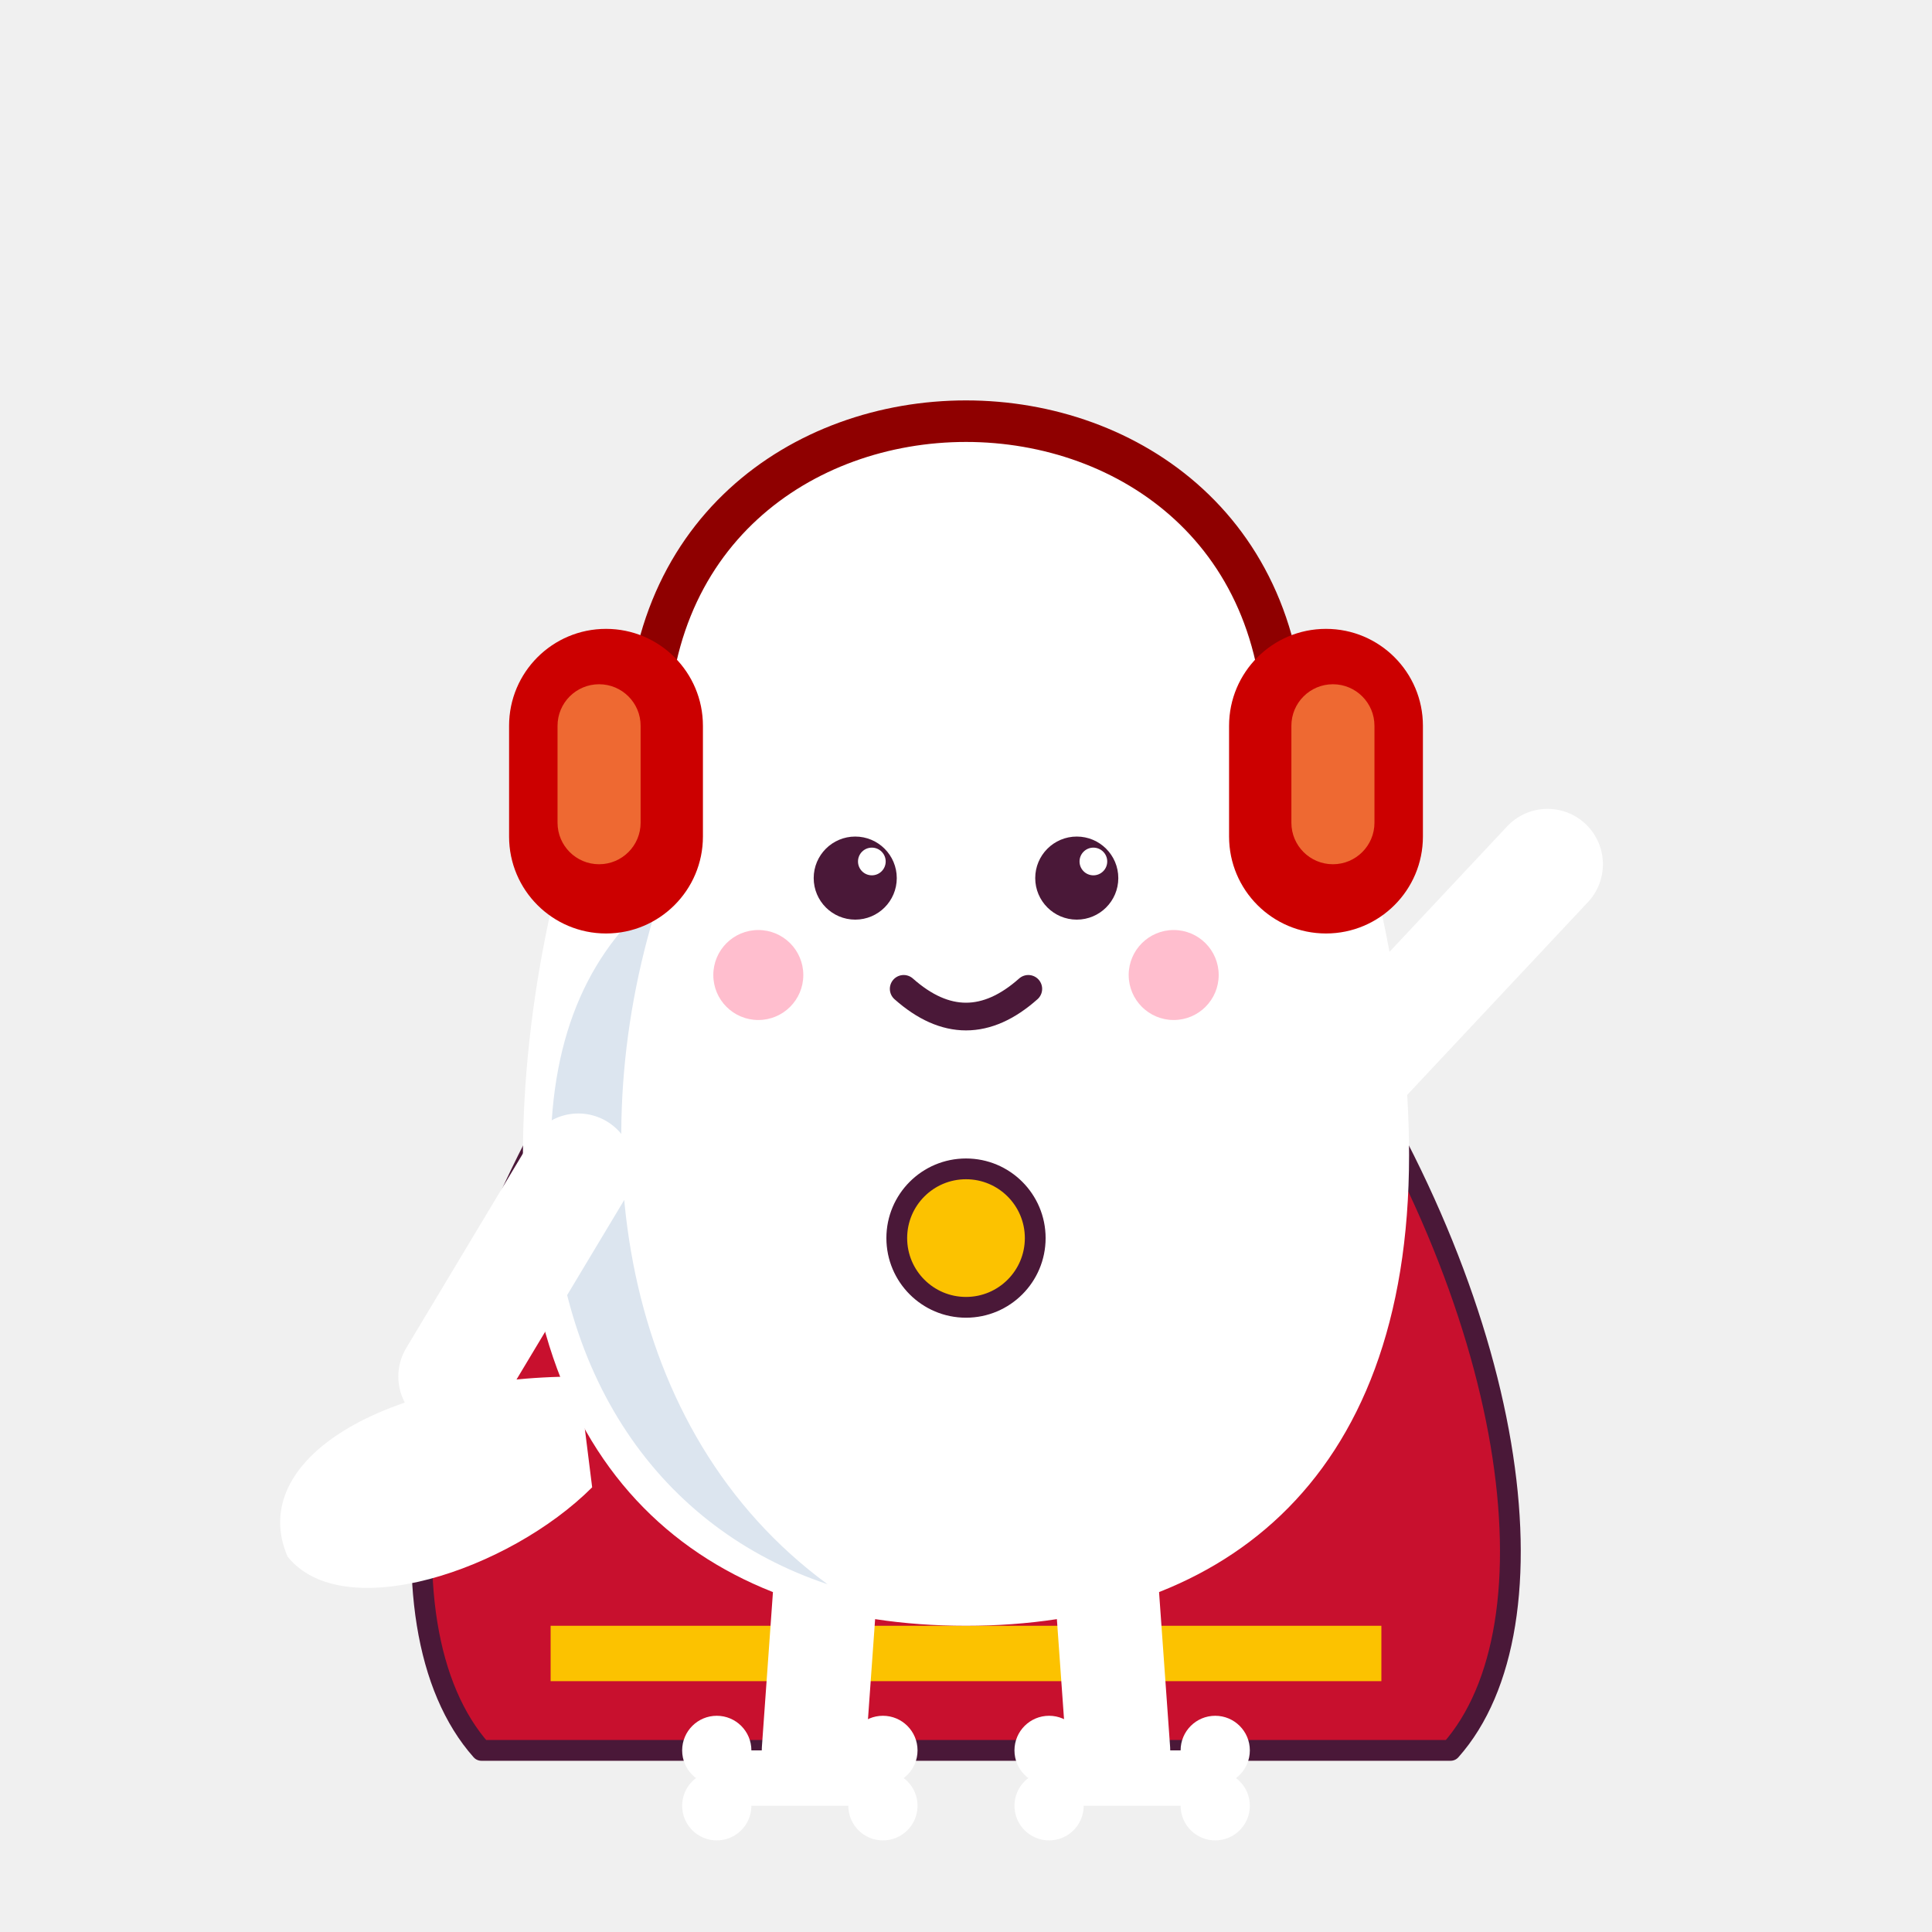
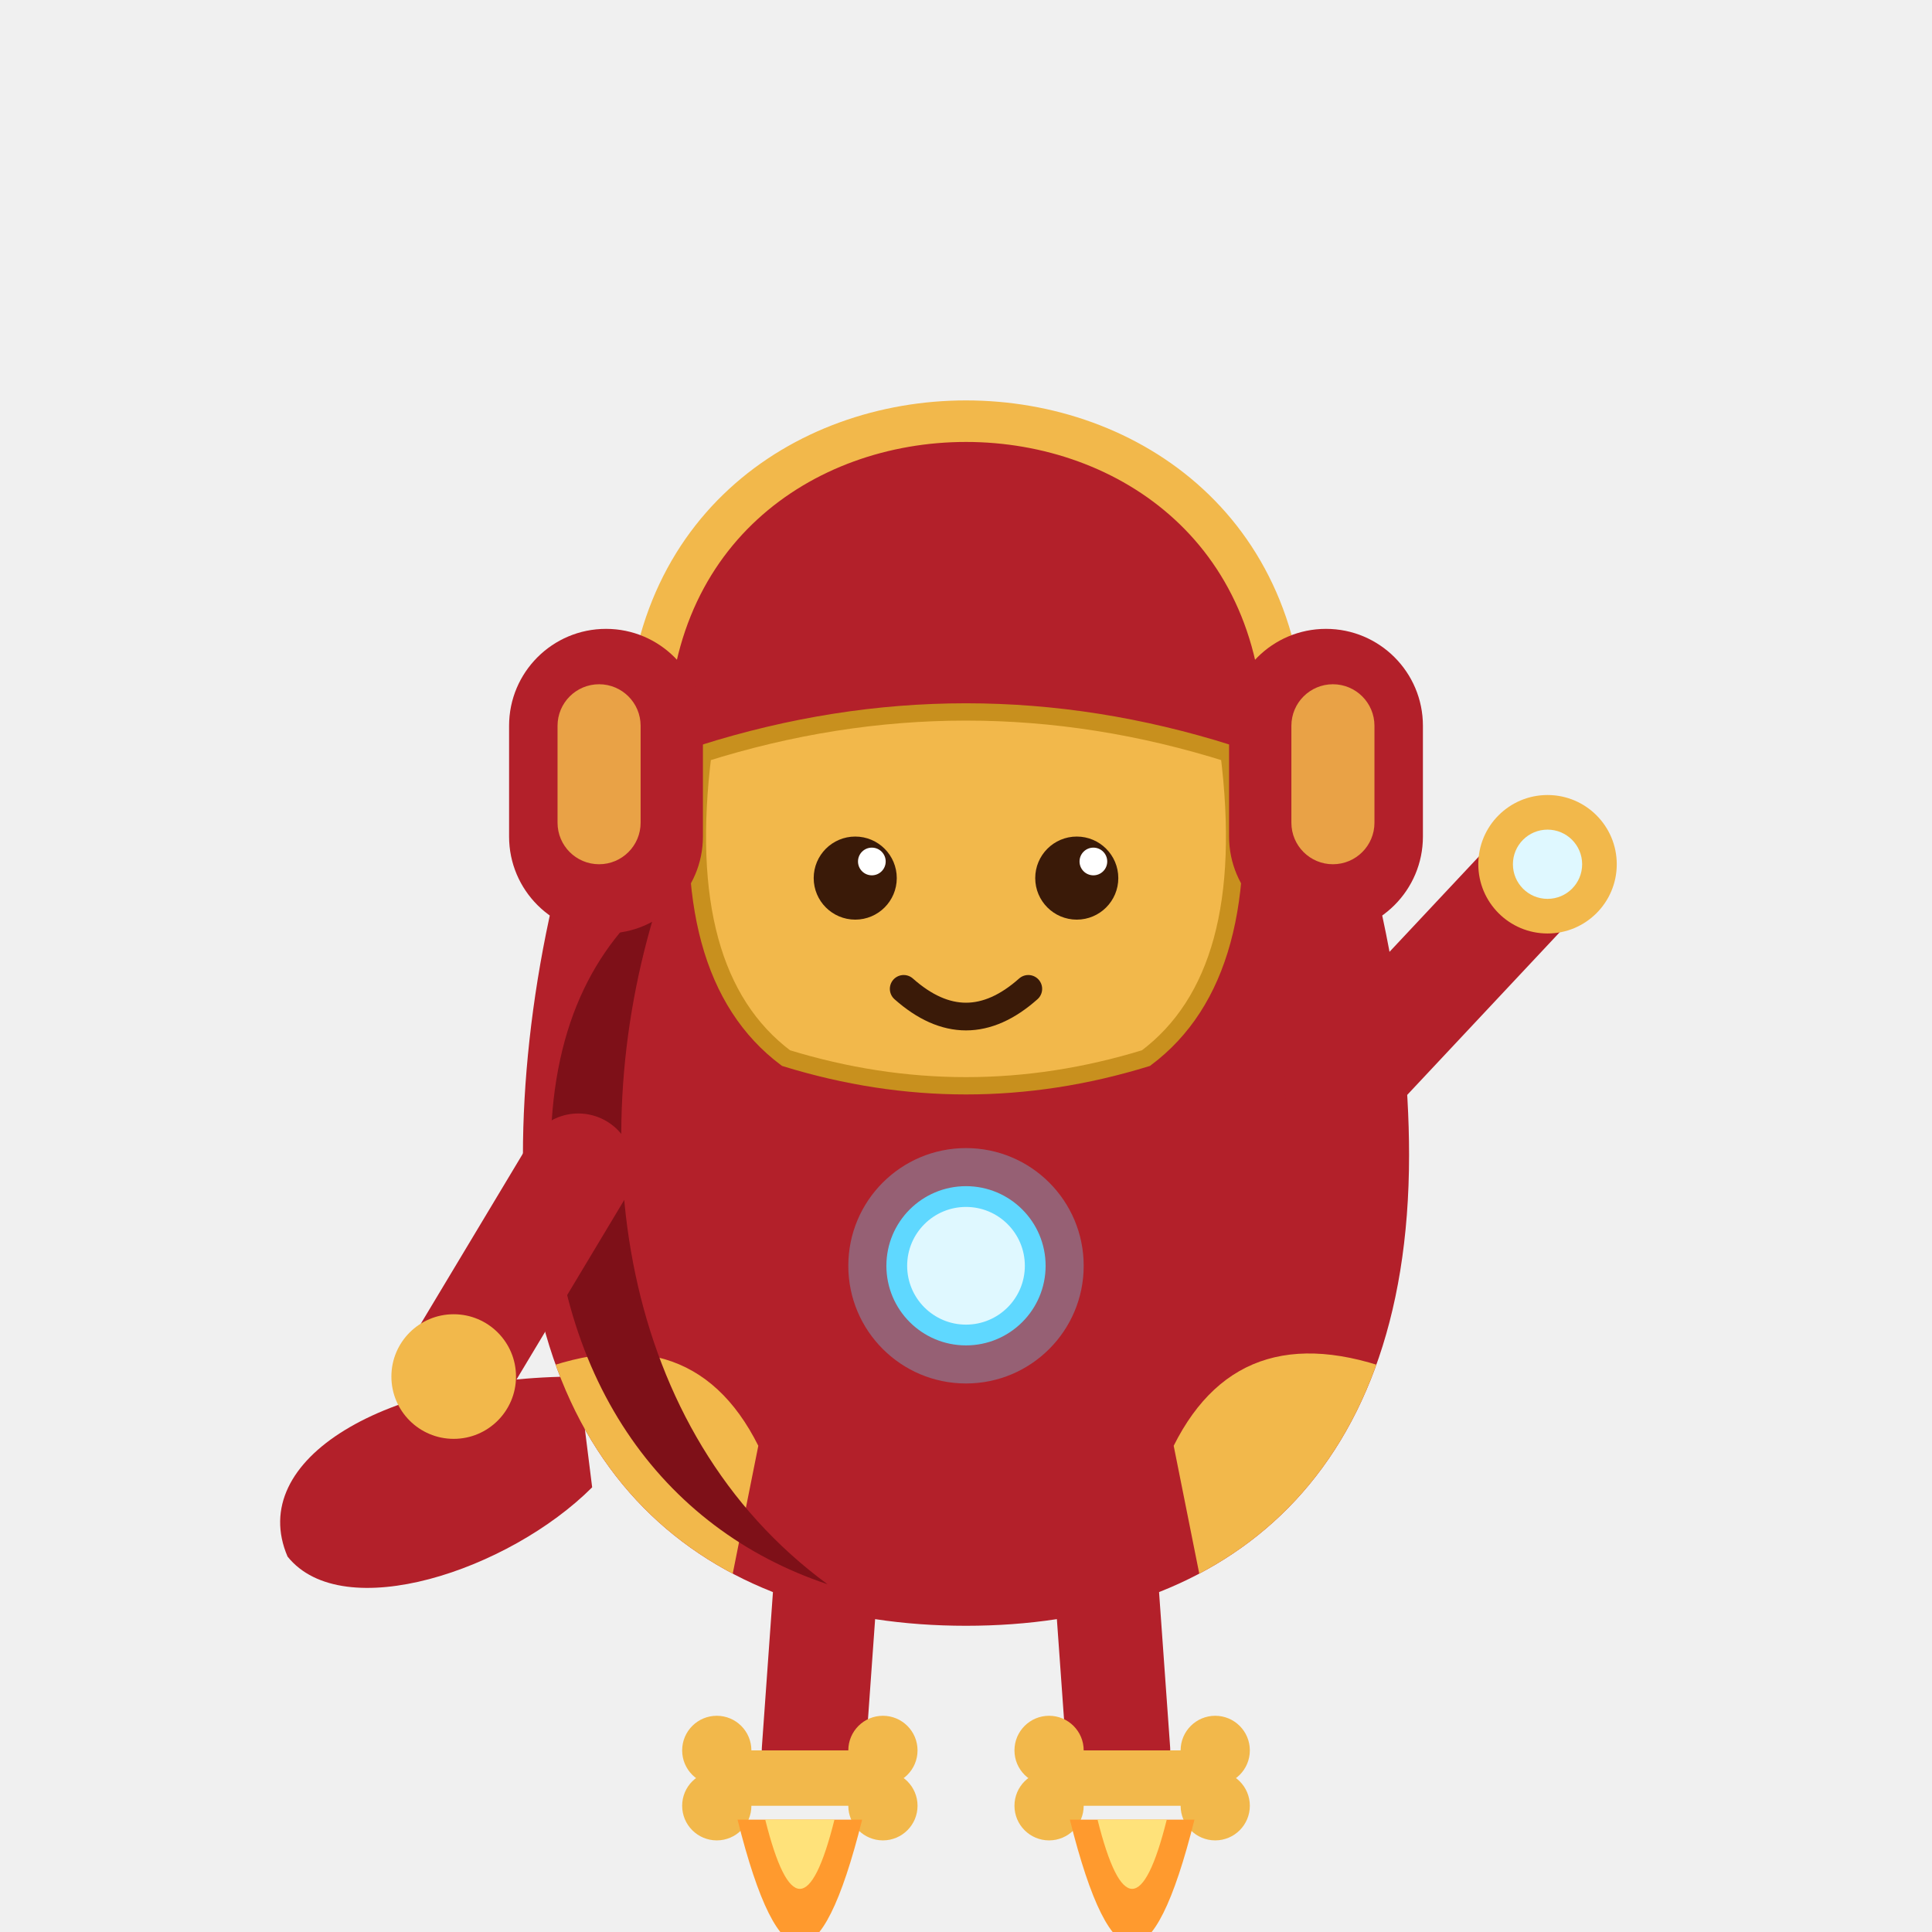
<svg xmlns="http://www.w3.org/2000/svg" viewBox="0 0 240 240" width="240" height="240">
  <g transform="translate(120 128) scale(.86)">
-     <path d="M-50-4C-80 40-86 86-70 104H70C86 86 80 40 50-4Z" fill="#C8102E" stroke="#4A1838" stroke-width="3" stroke-linejoin="round" />
-     <path d="M-60 90H60" stroke="#FCC200" stroke-width="8" />
-     <path d="M-56 50C-84 50-104 62-98 76C-90 86-66 78-54 66Z" fill="#FFFFFF" />
-     <path d="M-20 76L-22 104" stroke="#FFFFFF" stroke-width="15" stroke-linecap="round" fill="none" />
-     <path d="M20 76L22 104" stroke="#FFFFFF" stroke-width="15" stroke-linecap="round" fill="none" />
-     <g transform="translate(-24 108)">
-       <circle cx="-12" cy="-4" r="5" fill="#FFFFFF" />
-       <circle cx="-12" cy="4" r="5" fill="#FFFFFF" />
-       <circle cx="12" cy="-4" r="5" fill="#FFFFFF" />
-       <circle cx="12" cy="4" r="5" fill="#FFFFFF" />
-       <rect x="-12" y="-4" width="24" height="8" fill="#FFFFFF" />
+     <path d="M-56 50C-84 50-104 62-98 76C-90 86-66 78-54 66Z" fill="#B3202A" />
+     <path d="M-20 76L-22 104" stroke="#B3202A" stroke-width="15" stroke-linecap="round" fill="none" />
+     <path d="M20 76L22 104" stroke="#B3202A" stroke-width="15" stroke-linecap="round" fill="none" />
+     <g transform="translate(-24 108)" fill="#F2B84B">
+       <circle cx="-12" cy="-4" r="5" />
+       <circle cx="-12" cy="4" r="5" />
+       <circle cx="12" cy="-4" r="5" />
+       <circle cx="12" cy="4" r="5" />
+       <rect x="-12" y="-4" width="24" height="8" />
    </g>
-     <g transform="translate(24 108)">
-       <circle cx="-12" cy="-4" r="5" fill="#FFFFFF" />
-       <circle cx="-12" cy="4" r="5" fill="#FFFFFF" />
-       <circle cx="12" cy="-4" r="5" fill="#FFFFFF" />
-       <circle cx="12" cy="4" r="5" fill="#FFFFFF" />
-       <rect x="-12" y="-4" width="24" height="8" fill="#FFFFFF" />
+     <g transform="translate(24 108)" fill="#F2B84B">
+       <circle cx="-12" cy="-4" r="5" />
+       <circle cx="-12" cy="4" r="5" />
+       <circle cx="12" cy="-4" r="5" />
+       <circle cx="12" cy="4" r="5" />
+       <rect x="-12" y="-4" width="24" height="8" />
    </g>
-     <path d="M0-88C44-88 64-24 64 18C64 66 36 86 0 86C-36 86-64 66-64 18C-64-24-44-88 0-88Z" fill="#FFFFFF" />
-     <path d="M-44-20C-56 16-50 58-20 80C-44 72-60 50-60 18C-60 0-54-12-44-20Z" fill="#DCE5EF" />
-     <path d="M-56 20L-74 50" stroke="#FFFFFF" stroke-width="16" stroke-linecap="round" fill="none" />
-     <path d="M54 8L84 -24" stroke="#FFFFFF" stroke-width="16" stroke-linecap="round" fill="none" />
-     <circle cx="-16" cy="-22" r="6" fill="#4A1838" />
-     <circle cx="16" cy="-22" r="6" fill="#4A1838" />
+     <path d="M-33 114Q-24 150 -15 114Z" fill="#FF9A2E" />
+     <path d="M-29 114Q-24 134 -19 114Z" fill="#FFE27A" />
+     <path d="M15 114Q24 150 33 114Z" fill="#FF9A2E" />
+     <path d="M19 114Q24 134 29 114Z" fill="#FFE27A" />
+     <defs>
+       <clipPath id="mb">
+         <path d="M0-88C44-88 64-24 64 18C64 66 36 86 0 86C-36 86-64 66-64 18C-64-24-44-88 0-88Z" />
+       </clipPath>
+     </defs>
+     <path d="M0-88C44-88 64-24 64 18C64 66 36 86 0 86C-36 86-64 66-64 18C-64-24-44-88 0-88Z" fill="#B3202A" />
+     <g clip-path="url(#mb)">
+       <path d="M-64 50Q-40 40-30 60L-36 90H-80Z" fill="#F2B84B" />
+       <path d="M64 50Q40 40 30 60L36 90H80Z" fill="#F2B84B" />
+       <path d="M-44-20C-56 16-50 58-20 80C-44 72-60 50-60 18C-60 0-54-12-44-20Z" fill="#7E1018" />
+     </g>
+     <circle cx="0" cy="34" r="17" fill="#5FD8FF" opacity=".35" />
+     <circle cx="0" cy="34" r="10" fill="#DFF8FF" stroke="#5FD8FF" stroke-width="3" />
+     <path d="M-56 20L-74 50" stroke="#B3202A" stroke-width="16" stroke-linecap="round" fill="none" />
+     <path d="M54 8L84 -24" stroke="#B3202A" stroke-width="16" stroke-linecap="round" fill="none" />
+     <circle cx="84" cy="-24" r="10" fill="#F2B84B" />
+     <circle cx="84" cy="-24" r="5" fill="#DFF8FF" />
+     <circle cx="-74" cy="50" r="9" fill="#F2B84B" />
+     <path d="M-38-40Q0-52 38-40Q42-8 26 4Q0 12-26 4Q-42-8-38-40Z" fill="#F2B84B" stroke="#C8901E" stroke-width="2.5" />
+     <circle cx="-16" cy="-22" r="6" fill="#3A1A08" />
+     <circle cx="16" cy="-22" r="6" fill="#3A1A08" />
    <circle cx="-13.6" cy="-24.4" r="2" fill="#FFF" />
    <circle cx="18.4" cy="-24.4" r="2" fill="#FFF" />
-     <path d="M-9-6q9 8 18 0" fill="none" stroke="#4A1838" stroke-width="4" stroke-linecap="round" />
-     <circle cx="-30" cy="-8" r="6.5" fill="#FFB3C6" opacity=".85" />
-     <circle cx="30" cy="-8" r="6.5" fill="#FFB3C6" opacity=".85" />
-     <path d="M-46-40C-48-104 48-104 46-40" fill="none" stroke="#8f0000" stroke-width="6" stroke-linecap="round" />
-     <rect x="-66" y="-58" width="28" height="44" rx="14" fill="#CC0000" />
-     <rect x="-59" y="-50" width="12" height="26" rx="6" fill="#F47B3B" opacity=".85" />
-     <rect x="38" y="-58" width="28" height="44" rx="14" fill="#CC0000" />
-     <rect x="47" y="-50" width="12" height="26" rx="6" fill="#F47B3B" opacity=".85" />
-     <circle cx="0" cy="30" r="10" fill="#FCC200" stroke="#4A1838" stroke-width="3" stroke-linejoin="round" />
+     <path d="M-9-6q9 8 18 0" fill="none" stroke="#3A1A08" stroke-width="4" stroke-linecap="round" />
+     <path d="M-46-40C-48-104 48-104 46-40" fill="none" stroke="#F2B84B" stroke-width="6" stroke-linecap="round" />
+     <rect x="-66" y="-58" width="28" height="44" rx="14" fill="#B3202A" />
+     <rect x="-59" y="-50" width="12" height="26" rx="6" fill="#F2B84B" opacity=".85" />
+     <rect x="38" y="-58" width="28" height="44" rx="14" fill="#B3202A" />
+     <rect x="47" y="-50" width="12" height="26" rx="6" fill="#F2B84B" opacity=".85" />
  </g>
</svg>
